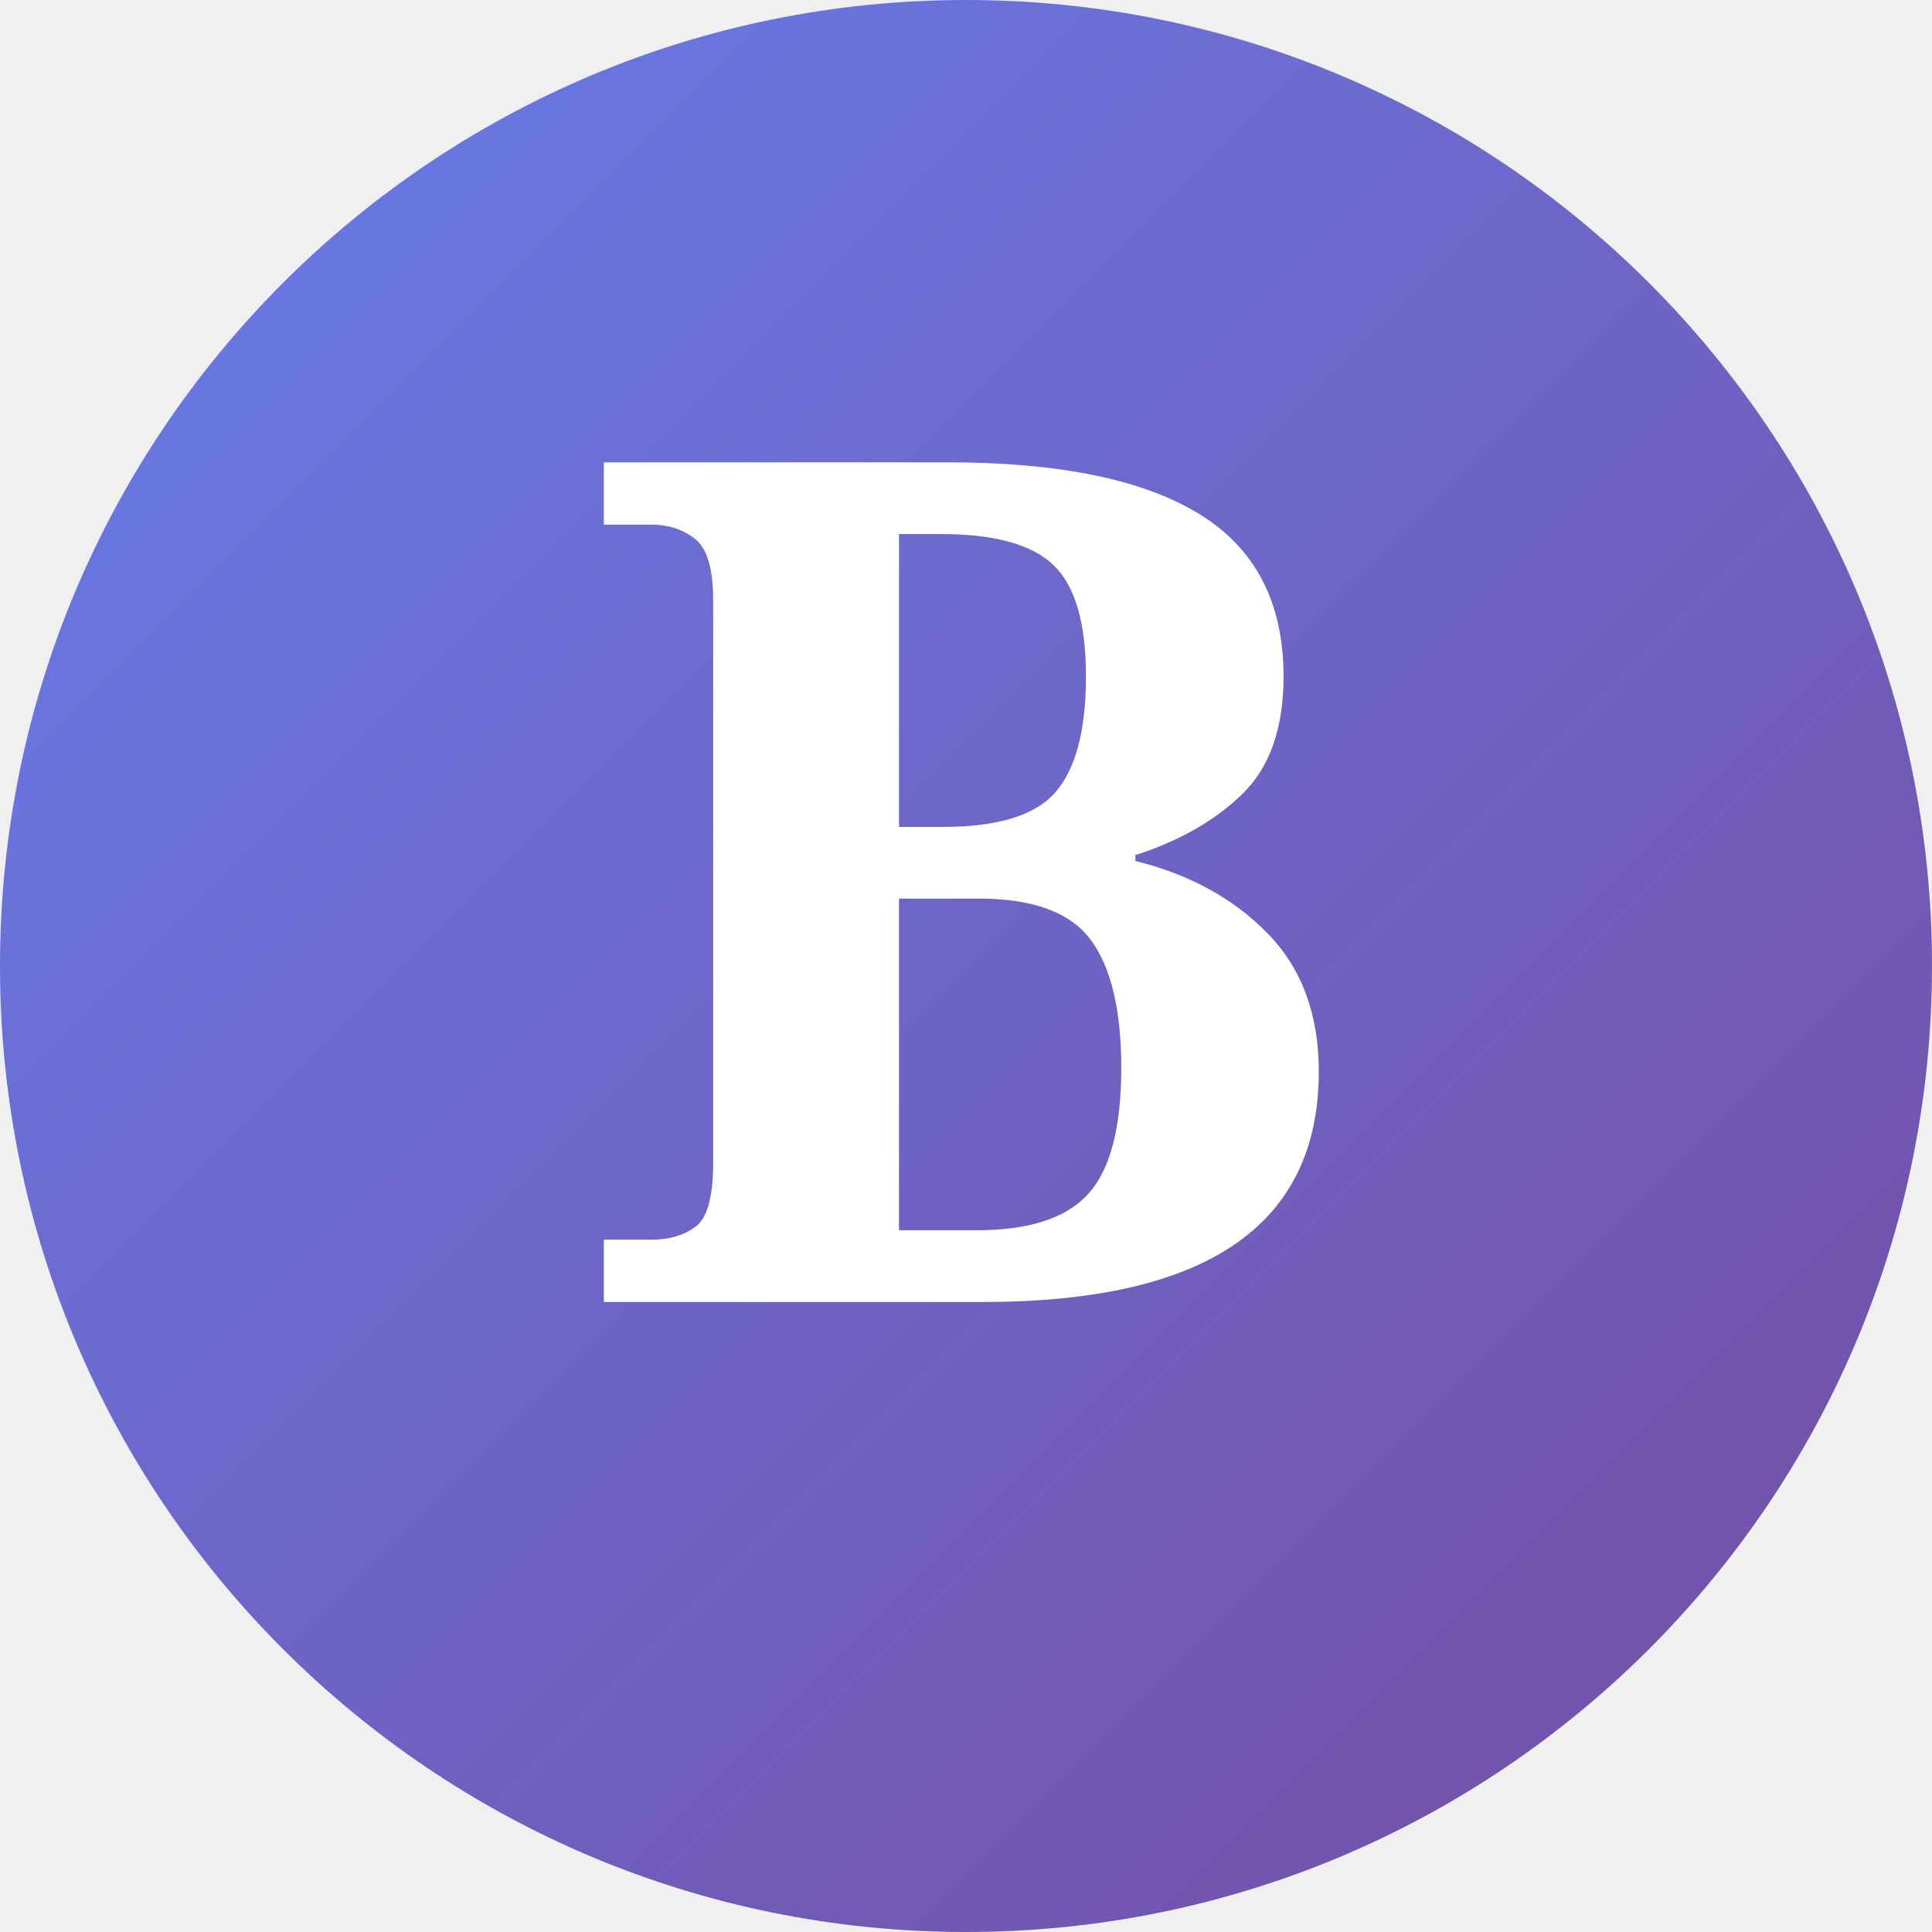
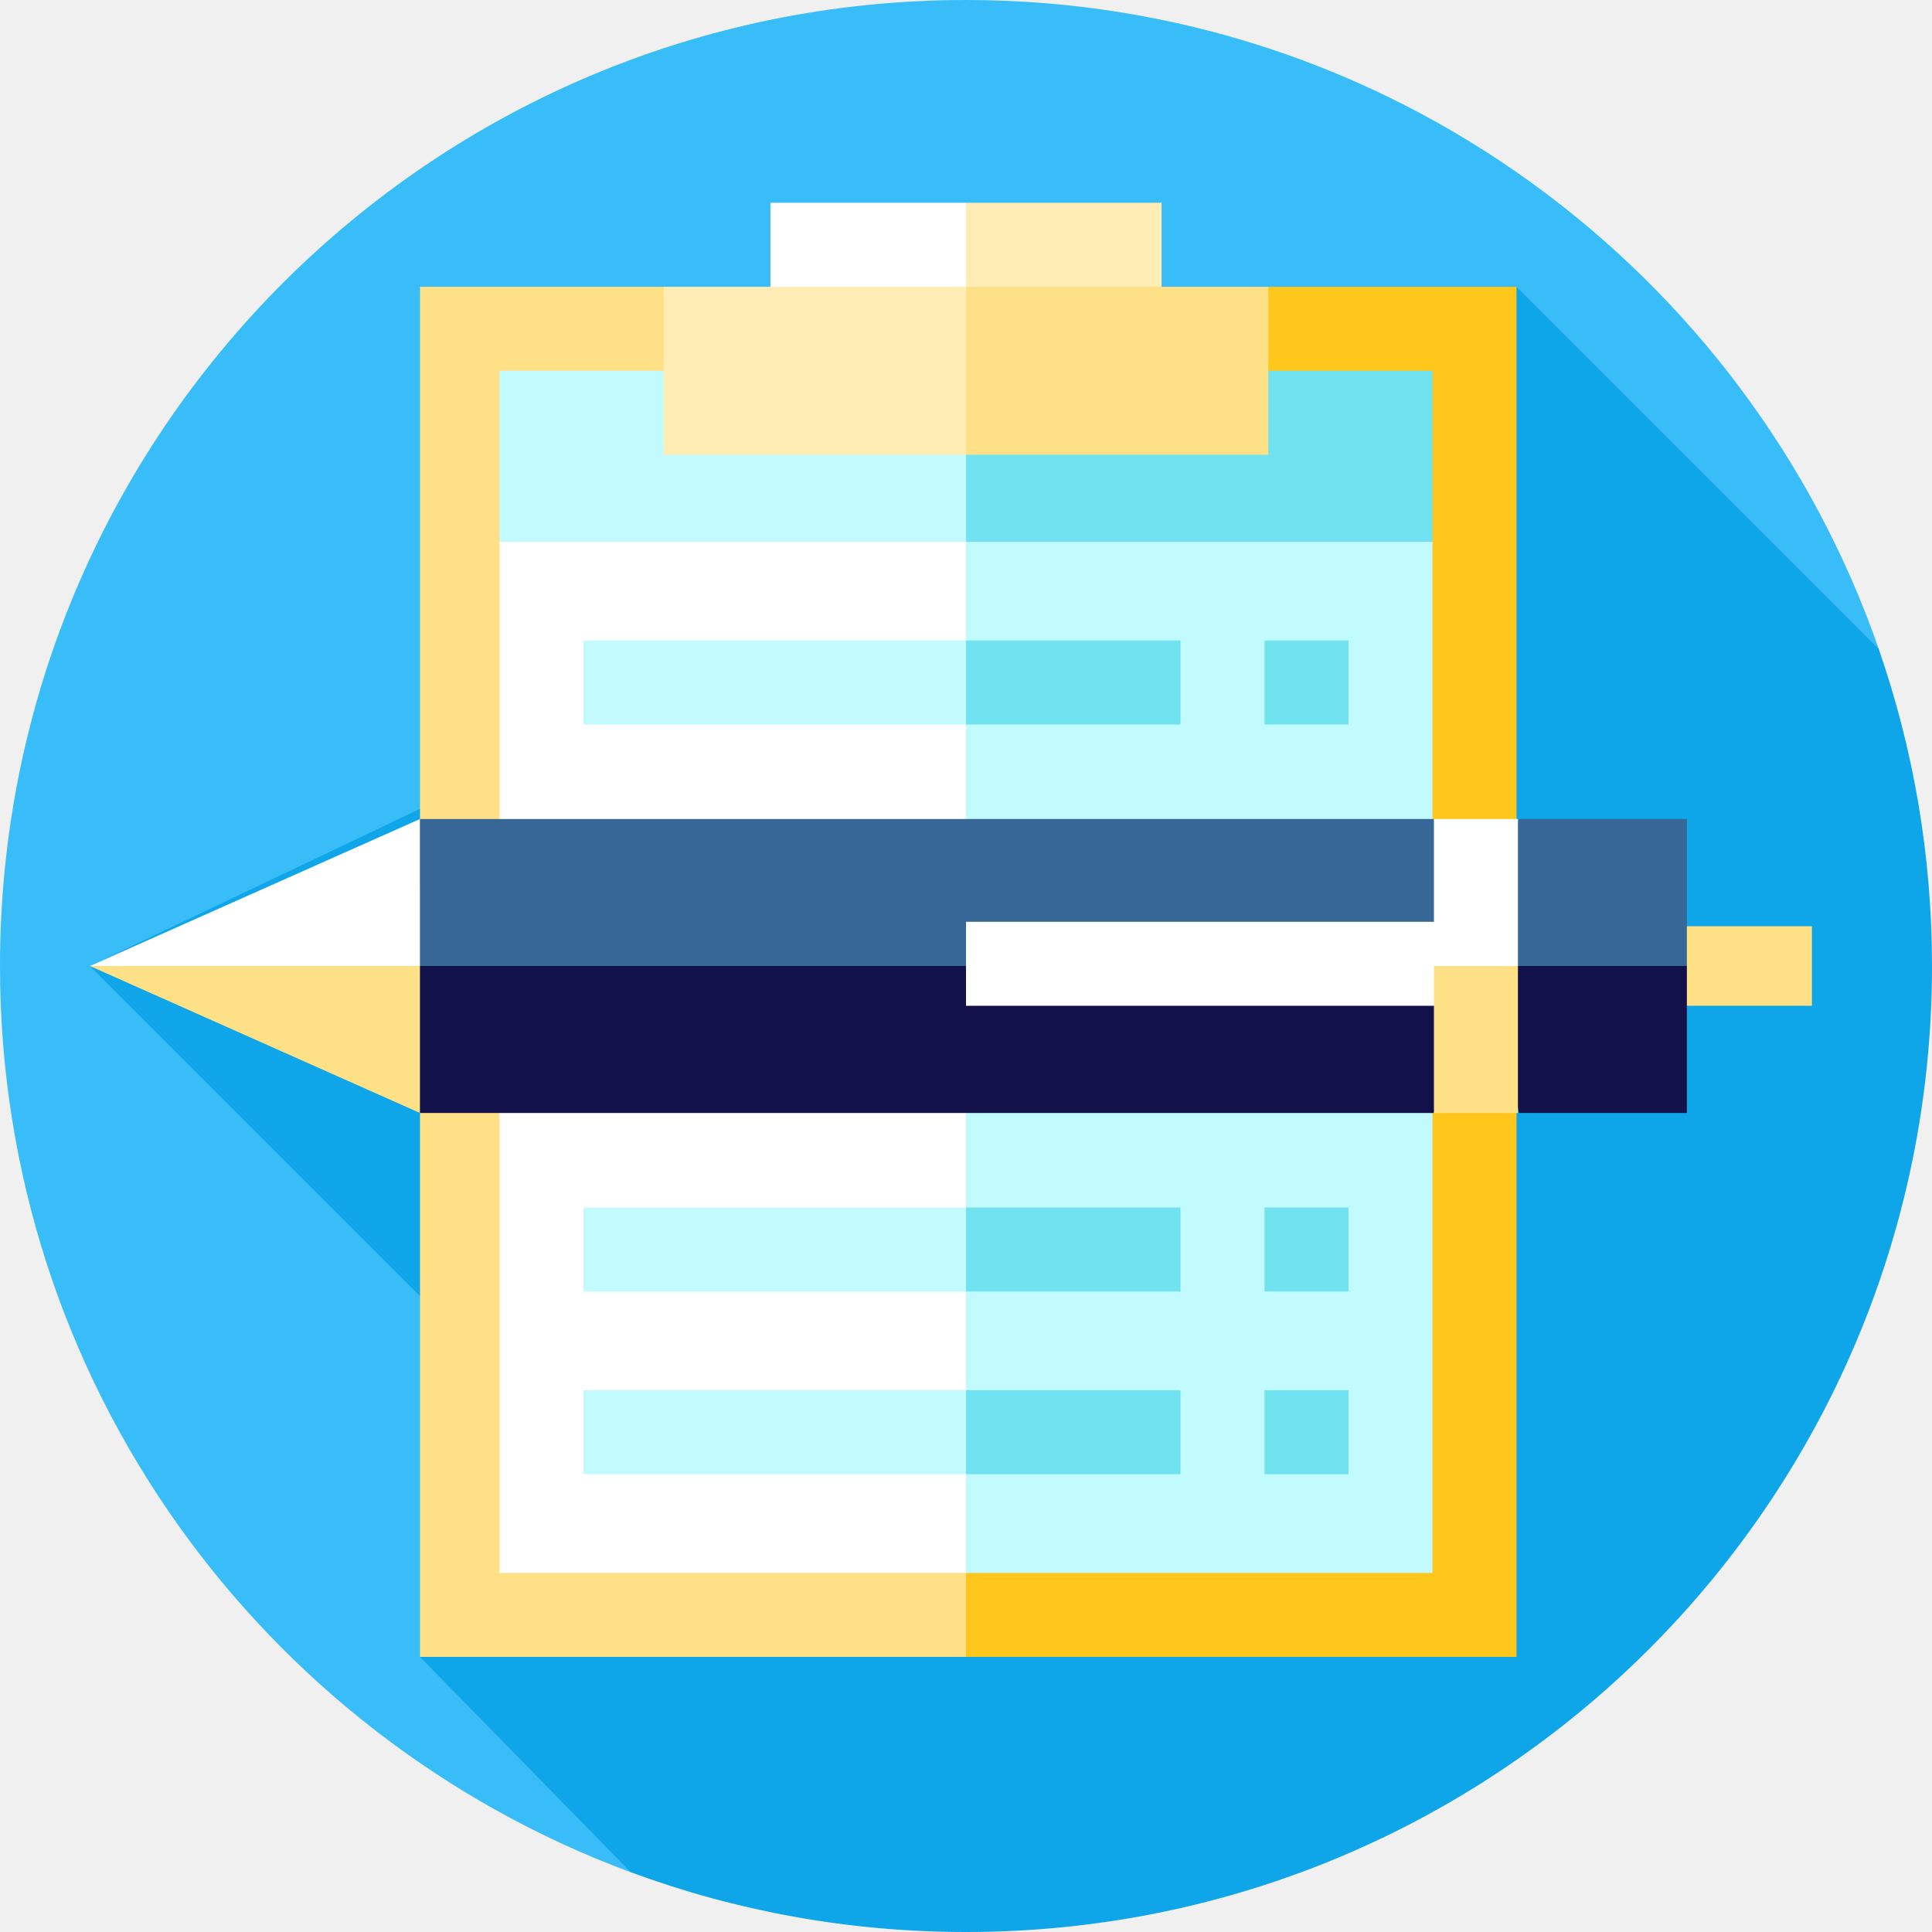
<svg xmlns="http://www.w3.org/2000/svg" width="460" height="460" viewBox="0 0 460 460" fill="none">
-   <circle cx="230" cy="230" r="230" fill="url(#blurr-gradient)" />
-   <text x="230" y="310" font-family="Georgia, serif" font-size="280" font-weight="700" text-anchor="middle" fill="white" letter-spacing="-10">B</text>
+   <g clip-path="url(#clip0_8902_4)">
+     <path d="M230 0C102.975 0 0 102.975 0 230C0 328.967 62.507 413.335 150.196 445.778L447.33 154.523C416.094 64.571 330.588 0 230 0Z" fill="#38BDF8" />
+     <path d="M447.313 154.521L361.073 68.281L21.407 230L138.189 346.781L100 394.5L150.196 445.77C175.058 454.968 201.94 460 230 460C357.025 460 460 357.025 460 230C460 203.559 455.524 178.166 447.313 154.521Z" fill="#0EA5E9" />
+     <path d="M276.563 87.084V48.281H230L214.479 87.084H276.563Z" fill="#FFEDB5" />
+     <path d="M230 48.281H183.437V87.083H230V48.281Z" fill="white" />
+     <path d="M214.829 371.741L230 394.5H361.073V68.281H302L214.829 371.741Z" fill="#FFC61B" />
+     <path d="M341.07 129V374.5H230L210.47 125L341.07 129Z" fill="#C2FBFF" />
+     <path d="M341.07 88.28V129H230L206.66 88.28H341.07Z" fill="#71E2F0" />
+     <path d="M158 68.281H100V394.5H230V371.741L158 68.281Z" fill="#FEE187" />
+     <path d="M230 125V374.5H118.93V129L230 125Z" fill="white" />
+     <path d="M230 88.28H118.93V129H230V88.28Z" fill="#C2FBFF" />
+     <path d="M230 68.281L214.827 88.281L230 108.281H302V68.281H230Z" fill="#FEE187" />
+     <path d="M230 68.281H158V108.281H230V68.281Z" fill="#FFEDB5" />
+     <path d="M138.927 287.5V307.5H230L239.5 297.5L230 287.5H138.927Z" fill="#C2FBFF" />
+     <path d="M281.073 287.5H230V307.5H281.073V287.5Z" fill="#71E2F0" />
+     <path d="M321.073 287.5H301.073V307.5H321.073V287.5Z" fill="#71E2F0" />
+     <path d="M138.927 331V351H230L239.5 341L230 331H138.927Z" fill="#C2FBFF" />
+     <path d="M281.073 331H230V351H281.073V331Z" fill="#71E2F0" />
+     <path d="M321.073 331H301.073V351H321.073V331Z" fill="#71E2F0" />
+     <path d="M138.927 172.5V152.5H230L239.5 162.5L230 172.5H138.927Z" fill="#C2FBFF" />
+     <path d="M281.073 152.5H230V172.5H281.073V152.5Z" fill="#71E2F0" />
+     <path d="M321.073 152.5H301.073V172.5H321.073V152.5Z" fill="#71E2F0" />
+     <path d="M100 265L21.407 230L100 211.333V265Z" fill="#FEE187" />
+     <path d="M100 230H21.407L100 195V230Z" fill="white" />
+     <path d="M341.411 264.999L100 265V230L351.411 211.333L341.411 264.999Z" fill="#121149" />
+     <path d="M351.411 230H100V195H341.411L351.411 230Z" fill="#366796" />
+     <path d="M351.411 219.474H230V239.474H351.411V219.474Z" fill="white" />
+     <path d="M431.411 239.47V220.53L381.411 220.526V239.474L431.411 239.47Z" fill="#FEE187" />
+     <path d="M401.64 265H361.64L351.64 211.333L401.64 230V265Z" fill="#121149" />
+     <path d="M401.64 230H351.64L361.64 195H401.64V230Z" fill="#366796" />
+     <path d="M341.411 264.999V230L346.411 220.666L361.411 230V264.999H341.411Z" fill="#FEE187" />
+     <path d="M361.411 195.002H341.411V230.002H361.411V195.002Z" fill="white" />
+   </g>
  <defs>
-     <linearGradient id="blurr-gradient" x1="0" y1="0" x2="460" y2="460" gradientUnits="userSpaceOnUse">
-       <stop offset="0%" stop-color="#667eea" />
-       <stop offset="100%" stop-color="#764ba2" />
-     </linearGradient>
+     <clipPath id="clip0_8902_4">
+       <rect width="460" height="460" fill="white" />
+     </clipPath>
  </defs>
</svg>
